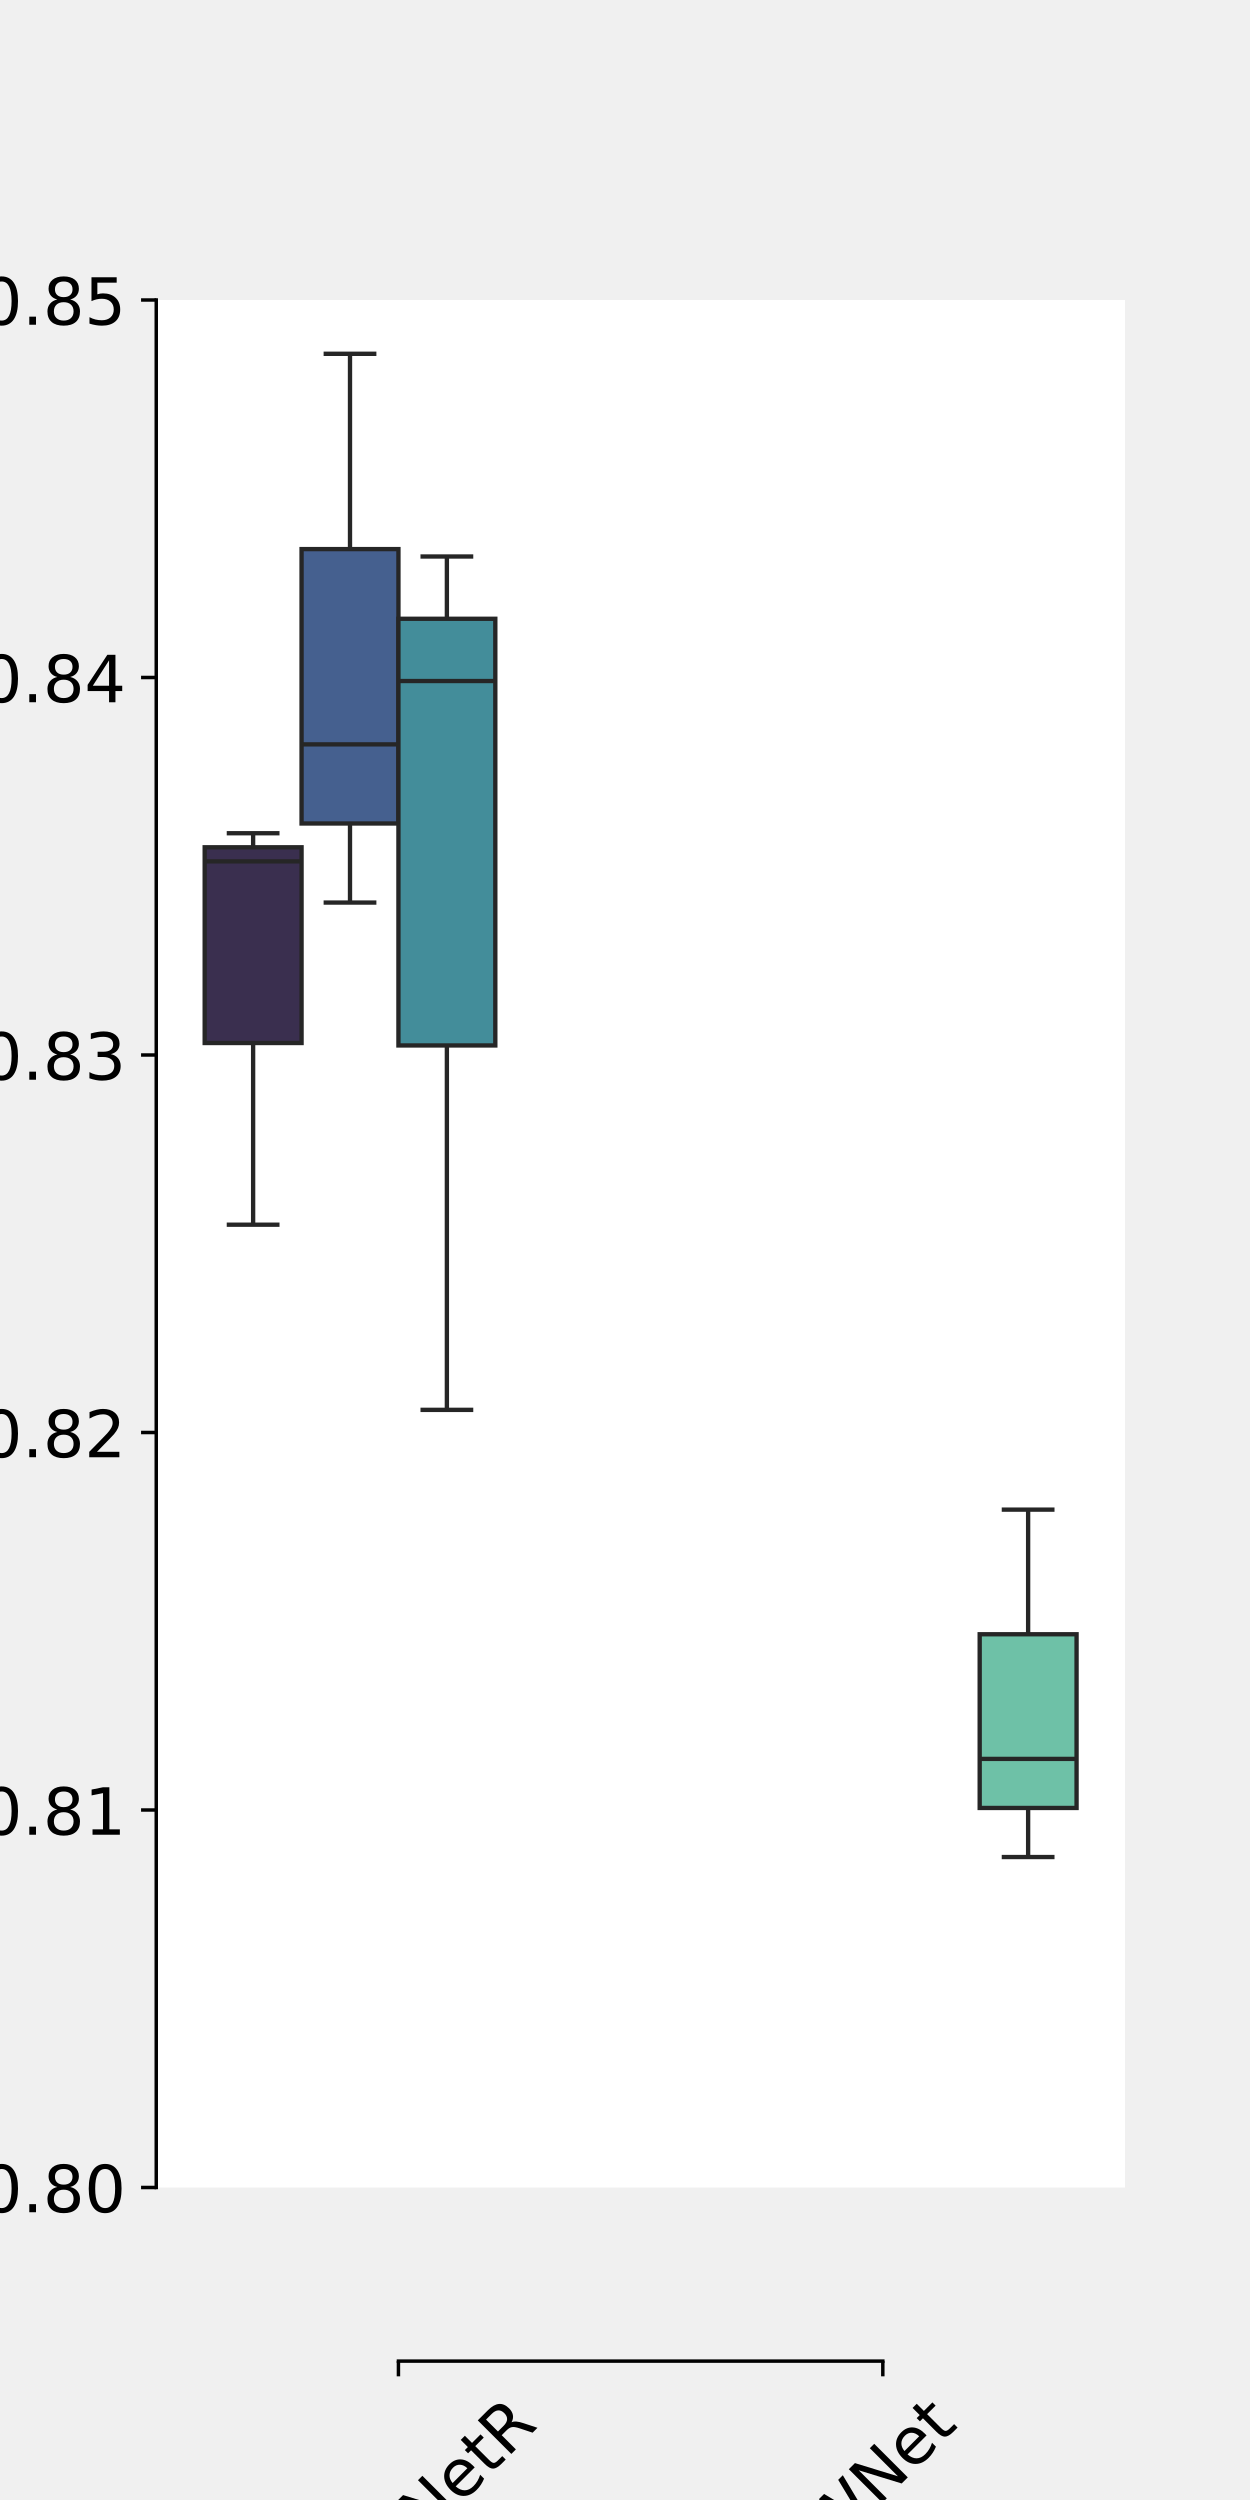
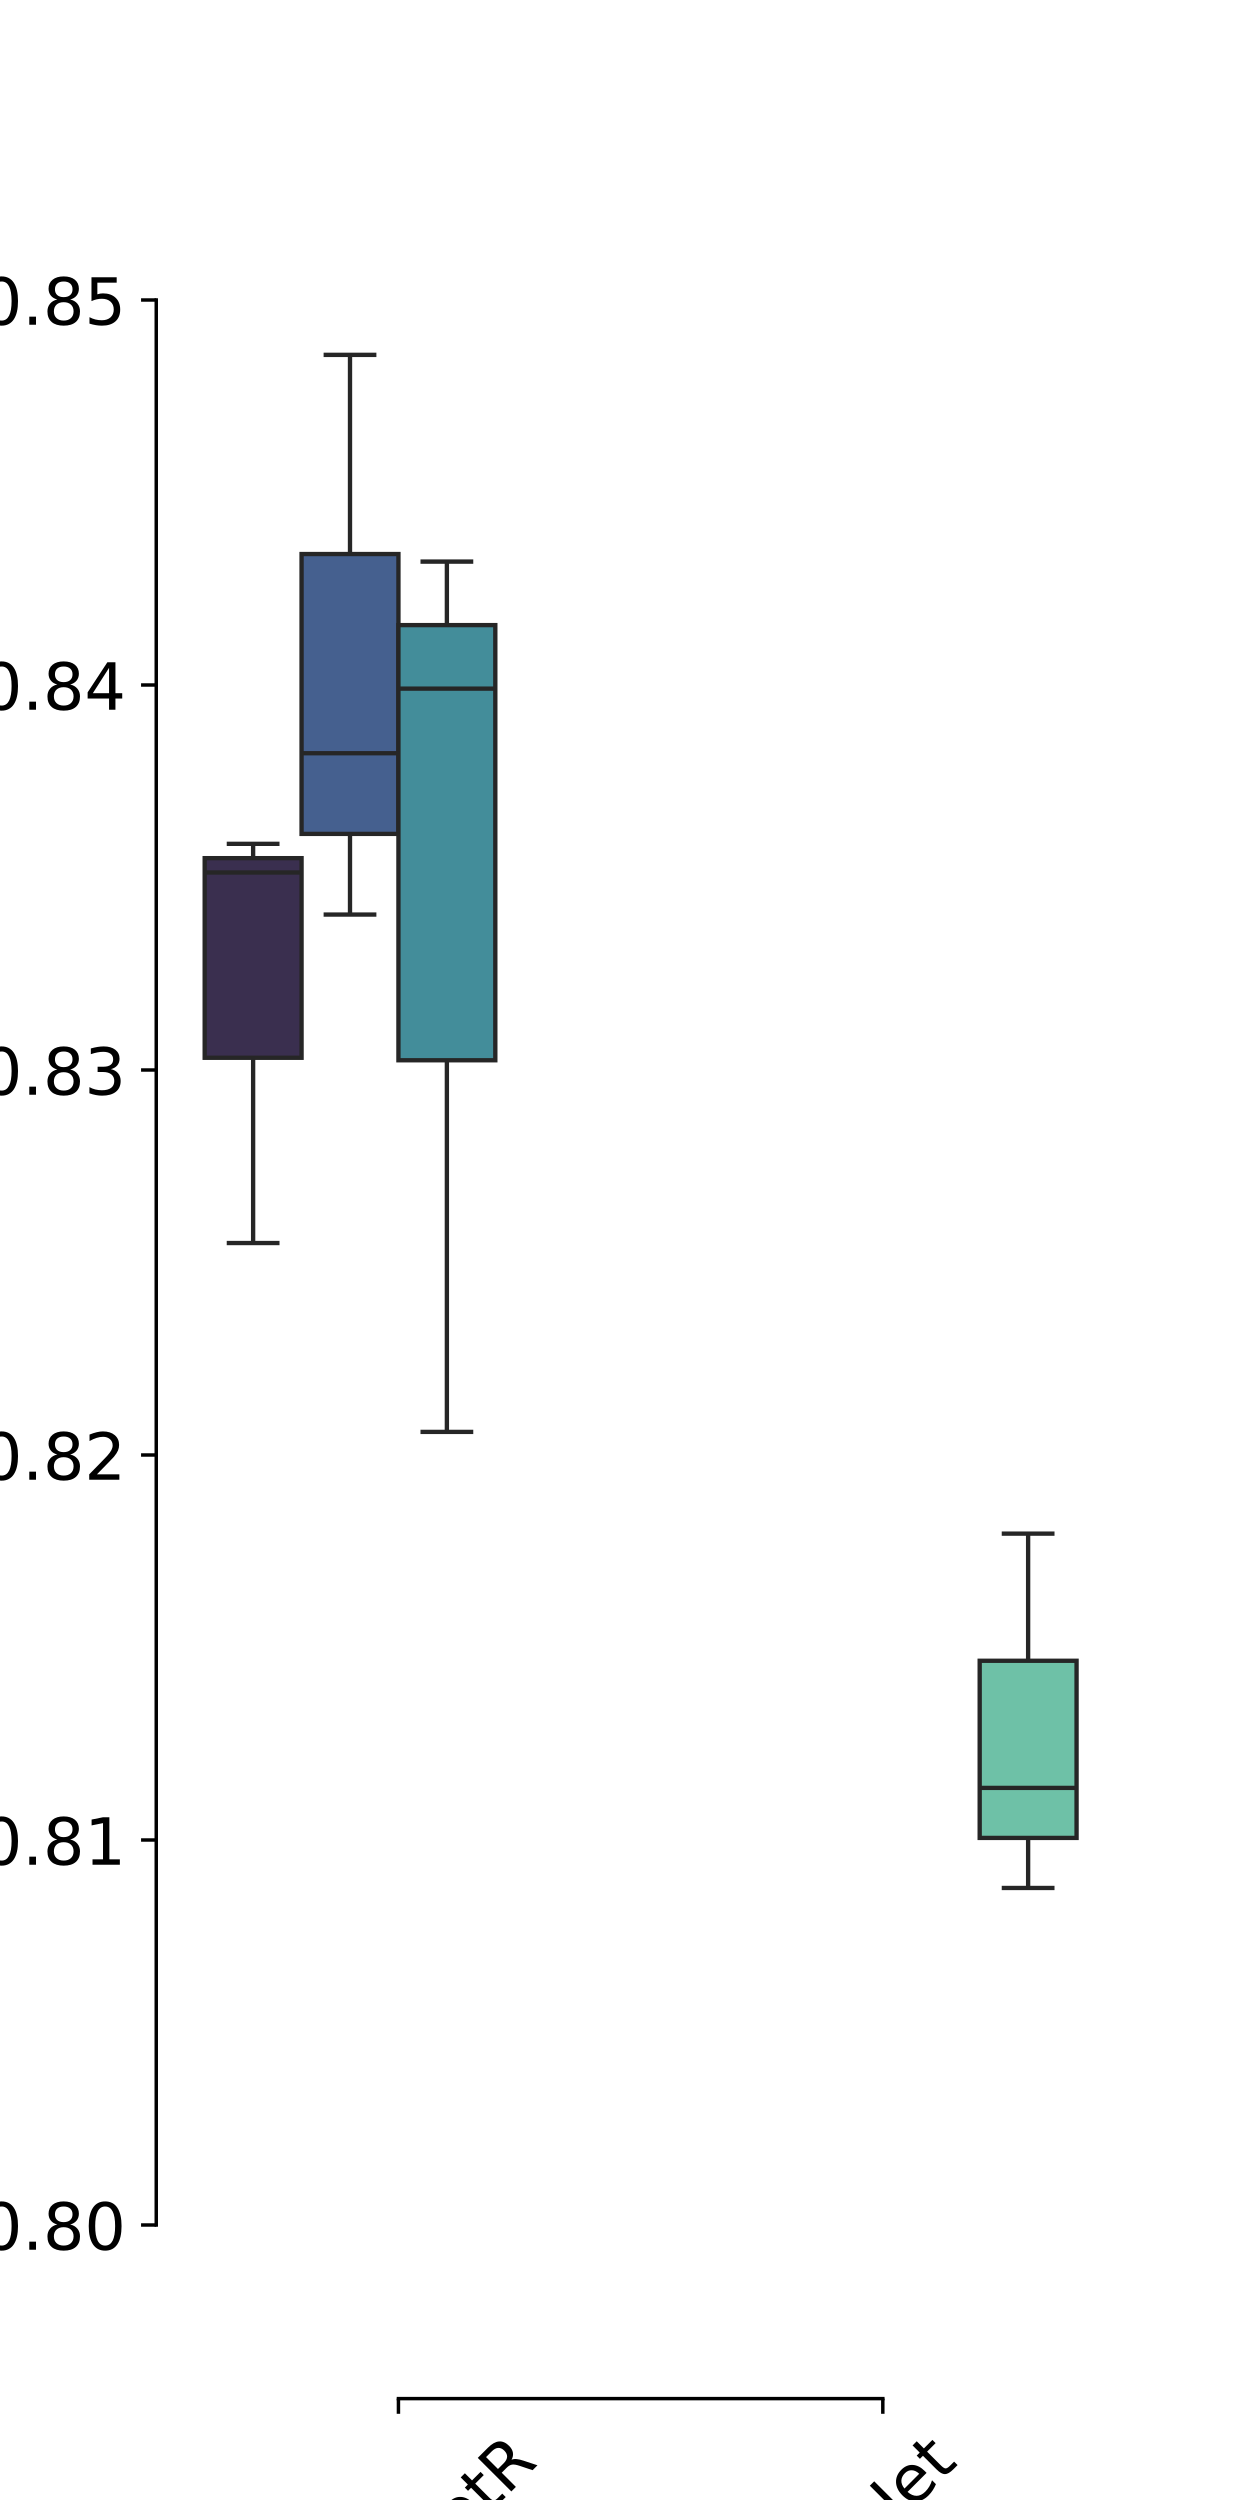
<svg xmlns="http://www.w3.org/2000/svg" xmlns:xlink="http://www.w3.org/1999/xlink" width="288pt" height="576pt" viewBox="0 0 288 576" version="1.1">
  <defs>
    <style type="text/css">*{stroke-linejoin: round; stroke-linecap: butt}</style>
  </defs>
  <g id="figure_1">
    <g id="patch_1">
-       <path d="M 0 576  L 288 576  L 288 0  L 0 0  L 0 576  z " style="fill: none" />
+       <path d="M 0 576 L 288 576 L 288 0 L 0 0 z " style="fill: #ffffff" />
    </g>
    <g id="axes_1">
      <g id="patch_2">
-         <path d="M 36 504  L 259.2 504  L 259.2 69.12  L 36 69.12  z " style="fill: #ffffff" />
+         <path d="M 36 512.64 L 259.2 512.64 L 259.2 69.12 L 36 69.12 z " style="fill: #ffffff" />
      </g>
      <g id="patch_3">
-         <path d="M 91.8 7462.08  L 91.8 7462.08  L 91.8 7462.08  L 91.8 7462.08  z " clip-path="url(#p163bc61976)" style="fill: #3a2f4f; stroke: #262626; stroke-linejoin: miter" />
+         <path d="M 91.8 7608.96 L 91.8 7608.96 L 91.8 7608.96 L 91.8 7608.96 z " clip-path="url(#pb3a7d40aa8)" style="fill: #3a2f4f; stroke: #262626; stroke-linejoin: miter" />
      </g>
      <g id="patch_4">
-         <path d="M 91.8 7462.08  L 91.8 7462.08  L 91.8 7462.08  L 91.8 7462.08  z " clip-path="url(#p163bc61976)" style="fill: #45608f; stroke: #262626; stroke-linejoin: miter" />
+         <path d="M 91.8 7608.96 L 91.8 7608.96 L 91.8 7608.96 L 91.8 7608.96 z " clip-path="url(#pb3a7d40aa8)" style="fill: #45608f; stroke: #262626; stroke-linejoin: miter" />
      </g>
      <g id="patch_5">
-         <path d="M 91.8 7462.08  L 91.8 7462.08  L 91.8 7462.08  L 91.8 7462.08  z " clip-path="url(#p163bc61976)" style="fill: #438d9a; stroke: #262626; stroke-linejoin: miter" />
+         <path d="M 91.8 7608.96 L 91.8 7608.96 L 91.8 7608.96 L 91.8 7608.96 z " clip-path="url(#pb3a7d40aa8)" style="fill: #438d9a; stroke: #262626; stroke-linejoin: miter" />
      </g>
      <g id="patch_6">
-         <path d="M 91.8 7462.08  L 91.8 7462.08  L 91.8 7462.08  L 91.8 7462.08  z " clip-path="url(#p163bc61976)" style="fill: #6ec1a7; stroke: #262626; stroke-linejoin: miter" />
+         <path d="M 91.8 7608.96 L 91.8 7608.96 L 91.8 7608.96 L 91.8 7608.96 z " clip-path="url(#pb3a7d40aa8)" style="fill: #6ec1a7; stroke: #262626; stroke-linejoin: miter" />
      </g>
      <g id="matplotlib.axis_1">
        <g id="xtick_1">
          <g id="line2d_1">
            <defs>
-               <path id="m239b431fe6" d="M 0 0  L 0 3.5  " style="stroke: #000000; stroke-width: 0.8" />
+               <path id="m6ab2f5eaed" d="M 0 0 L 0 3.5 " style="stroke: #000000; stroke-width: 0.8" />
            </defs>
            <g>
-               <use xlink:href="#m239b431fe6" x="91.8" y="544" style="stroke: #000000; stroke-width: 0.8" />
+               <use xlink:href="#m6ab2f5eaed" x="91.8" y="552.64" style="stroke: #000000; stroke-width: 0.8" />
            </g>
          </g>
          <g id="text_1">
-             <g transform="translate(65.3125 617.8879)rotate(-45)scale(0.15 -0.15)">
-               <defs>
-                 <path id="DejaVuSans-53" d="M 3425 4513  L 3425 3897  Q 3066 4069 2747 4153  Q 2428 4238 2131 4238  Q 1616 4238 1336 4038  Q 1056 3838 1056 3469  Q 1056 3159 1242 3001  Q 1428 2844 1947 2747  L 2328 2669  Q 3034 2534 3370 2195  Q 3706 1856 3706 1288  Q 3706 609 3251 259  Q 2797 -91 1919 -91  Q 1588 -91 1214 -16  Q 841 59 441 206  L 441 856  Q 825 641 1194 531  Q 1563 422 1919 422  Q 2459 422 2753 634  Q 3047 847 3047 1241  Q 3047 1584 2836 1778  Q 2625 1972 2144 2069  L 1759 2144  Q 1053 2284 737 2584  Q 422 2884 422 3419  Q 422 4038 858 4394  Q 1294 4750 2059 4750  Q 2388 4750 2728 4690  Q 3069 4631 3425 4513  z " transform="scale(0.015625)" />
-                 <path id="DejaVuSans-77" d="M 269 3500  L 844 3500  L 1563 769  L 2278 3500  L 2956 3500  L 3675 769  L 4391 3500  L 4966 3500  L 4050 0  L 3372 0  L 2619 2869  L 1863 0  L 1184 0  L 269 3500  z " transform="scale(0.015625)" />
-                 <path id="DejaVuSans-69" d="M 603 3500  L 1178 3500  L 1178 0  L 603 0  L 603 3500  z M 603 4863  L 1178 4863  L 1178 4134  L 603 4134  L 603 4863  z " transform="scale(0.015625)" />
-                 <path id="DejaVuSans-6e" d="M 3513 2113  L 3513 0  L 2938 0  L 2938 2094  Q 2938 2591 2744 2837  Q 2550 3084 2163 3084  Q 1697 3084 1428 2787  Q 1159 2491 1159 1978  L 1159 0  L 581 0  L 581 3500  L 1159 3500  L 1159 2956  Q 1366 3272 1645 3428  Q 1925 3584 2291 3584  Q 2894 3584 3203 3211  Q 3513 2838 3513 2113  z " transform="scale(0.015625)" />
-                 <path id="DejaVuSans-55" d="M 556 4666  L 1191 4666  L 1191 1831  Q 1191 1081 1462 751  Q 1734 422 2344 422  Q 2950 422 3222 751  Q 3494 1081 3494 1831  L 3494 4666  L 4128 4666  L 4128 1753  Q 4128 841 3676 375  Q 3225 -91 2344 -91  Q 1459 -91 1007 375  Q 556 841 556 1753  L 556 4666  z " transform="scale(0.015625)" />
-                 <path id="DejaVuSans-4e" d="M 628 4666  L 1478 4666  L 3547 763  L 3547 4666  L 4159 4666  L 4159 0  L 3309 0  L 1241 3903  L 1241 0  L 628 0  L 628 4666  z " transform="scale(0.015625)" />
-                 <path id="DejaVuSans-65" d="M 3597 1894  L 3597 1613  L 953 1613  Q 991 1019 1311 708  Q 1631 397 2203 397  Q 2534 397 2845 478  Q 3156 559 3463 722  L 3463 178  Q 3153 47 2828 -22  Q 2503 -91 2169 -91  Q 1331 -91 842 396  Q 353 884 353 1716  Q 353 2575 817 3079  Q 1281 3584 2069 3584  Q 2775 3584 3186 3129  Q 3597 2675 3597 1894  z M 3022 2063  Q 3016 2534 2758 2815  Q 2500 3097 2075 3097  Q 1594 3097 1305 2825  Q 1016 2553 972 2059  L 3022 2063  z " transform="scale(0.015625)" />
-                 <path id="DejaVuSans-74" d="M 1172 4494  L 1172 3500  L 2356 3500  L 2356 3053  L 1172 3053  L 1172 1153  Q 1172 725 1289 603  Q 1406 481 1766 481  L 2356 481  L 2356 0  L 1766 0  Q 1100 0 847 248  Q 594 497 594 1153  L 594 3053  L 172 3053  L 172 3500  L 594 3500  L 594 4494  L 1172 4494  z " transform="scale(0.015625)" />
-                 <path id="DejaVuSans-52" d="M 2841 2188  Q 3044 2119 3236 1894  Q 3428 1669 3622 1275  L 4263 0  L 3584 0  L 2988 1197  Q 2756 1666 2539 1819  Q 2322 1972 1947 1972  L 1259 1972  L 1259 0  L 628 0  L 628 4666  L 2053 4666  Q 2853 4666 3247 4331  Q 3641 3997 3641 3322  Q 3641 2881 3436 2590  Q 3231 2300 2841 2188  z M 1259 4147  L 1259 2491  L 2053 2491  Q 2509 2491 2742 2702  Q 2975 2913 2975 3322  Q 2975 3731 2742 3939  Q 2509 4147 2053 4147  L 1259 4147  z " transform="scale(0.015625)" />
+             <g transform="translate(65.3125 626.5279) rotate(-45) scale(0.15 -0.15)">
+               <defs>
+                 <path id="DejaVuSans-53" d="M 3425 4513 L 3425 3897 Q 3066 4069 2747 4153 Q 2428 4238 2131 4238 Q 1616 4238 1336 4038 Q 1056 3838 1056 3469 Q 1056 3159 1242 3001 Q 1428 2844 1947 2747 L 2328 2669 Q 3034 2534 3370 2195 Q 3706 1856 3706 1288 Q 3706 609 3251 259 Q 2797 -91 1919 -91 Q 1588 -91 1214 -16 Q 841 59 441 206 L 441 856 Q 825 641 1194 531 Q 1563 422 1919 422 Q 2459 422 2753 634 Q 3047 847 3047 1241 Q 3047 1584 2836 1778 Q 2625 1972 2144 2069 L 1759 2144 Q 1053 2284 737 2584 Q 422 2884 422 3419 Q 422 4038 858 4394 Q 1294 4750 2059 4750 Q 2388 4750 2728 4690 Q 3069 4631 3425 4513 z " transform="scale(0.015625)" />
+                 <path id="DejaVuSans-77" d="M 269 3500 L 844 3500 L 1563 769 L 2278 3500 L 2956 3500 L 3675 769 L 4391 3500 L 4966 3500 L 4050 0 L 3372 0 L 2619 2869 L 1863 0 L 1184 0 L 269 3500 z " transform="scale(0.015625)" />
+                 <path id="DejaVuSans-69" d="M 603 3500 L 1178 3500 L 1178 0 L 603 0 L 603 3500 z M 603 4863 L 1178 4863 L 1178 4134 L 603 4134 L 603 4863 z " transform="scale(0.015625)" />
+                 <path id="DejaVuSans-6e" d="M 3513 2113 L 3513 0 L 2938 0 L 2938 2094 Q 2938 2591 2744 2837 Q 2550 3084 2163 3084 Q 1697 3084 1428 2787 Q 1159 2491 1159 1978 L 1159 0 L 581 0 L 581 3500 L 1159 3500 L 1159 2956 Q 1366 3272 1645 3428 Q 1925 3584 2291 3584 Q 2894 3584 3203 3211 Q 3513 2838 3513 2113 z " transform="scale(0.015625)" />
+                 <path id="DejaVuSans-55" d="M 556 4666 L 1191 4666 L 1191 1831 Q 1191 1081 1462 751 Q 1734 422 2344 422 Q 2950 422 3222 751 Q 3494 1081 3494 1831 L 3494 4666 L 4128 4666 L 4128 1753 Q 4128 841 3676 375 Q 3225 -91 2344 -91 Q 1459 -91 1007 375 Q 556 841 556 1753 L 556 4666 z " transform="scale(0.015625)" />
+                 <path id="DejaVuSans-4e" d="M 628 4666 L 1478 4666 L 3547 763 L 3547 4666 L 4159 4666 L 4159 0 L 3309 0 L 1241 3903 L 1241 0 L 628 0 L 628 4666 z " transform="scale(0.015625)" />
+                 <path id="DejaVuSans-65" d="M 3597 1894 L 3597 1613 L 953 1613 Q 991 1019 1311 708 Q 1631 397 2203 397 Q 2534 397 2845 478 Q 3156 559 3463 722 L 3463 178 Q 3153 47 2828 -22 Q 2503 -91 2169 -91 Q 1331 -91 842 396 Q 353 884 353 1716 Q 353 2575 817 3079 Q 1281 3584 2069 3584 Q 2775 3584 3186 3129 Q 3597 2675 3597 1894 z M 3022 2063 Q 3016 2534 2758 2815 Q 2500 3097 2075 3097 Q 1594 3097 1305 2825 Q 1016 2553 972 2059 L 3022 2063 z " transform="scale(0.015625)" />
+                 <path id="DejaVuSans-74" d="M 1172 4494 L 1172 3500 L 2356 3500 L 2356 3053 L 1172 3053 L 1172 1153 Q 1172 725 1289 603 Q 1406 481 1766 481 L 2356 481 L 2356 0 L 1766 0 Q 1100 0 847 248 Q 594 497 594 1153 L 594 3053 L 172 3053 L 172 3500 L 594 3500 L 594 4494 L 1172 4494 z " transform="scale(0.015625)" />
+                 <path id="DejaVuSans-52" d="M 2841 2188 Q 3044 2119 3236 1894 Q 3428 1669 3622 1275 L 4263 0 L 3584 0 L 2988 1197 Q 2756 1666 2539 1819 Q 2322 1972 1947 1972 L 1259 1972 L 1259 0 L 628 0 L 628 4666 L 2053 4666 Q 2853 4666 3247 4331 Q 3641 3997 3641 3322 Q 3641 2881 3436 2590 Q 3231 2300 2841 2188 z M 1259 4147 L 1259 2491 L 2053 2491 Q 2509 2491 2742 2702 Q 2975 2913 2975 3322 Q 2975 3731 2742 3939 Q 2509 4147 2053 4147 L 1259 4147 z " transform="scale(0.015625)" />
              </defs>
              <use xlink:href="#DejaVuSans-53" />
              <use xlink:href="#DejaVuSans-77" x="63.477" />
              <use xlink:href="#DejaVuSans-69" x="145.264" />
              <use xlink:href="#DejaVuSans-6e" x="173.047" />
              <use xlink:href="#DejaVuSans-55" x="236.426" />
              <use xlink:href="#DejaVuSans-4e" x="309.619" />
              <use xlink:href="#DejaVuSans-65" x="384.424" />
              <use xlink:href="#DejaVuSans-74" x="445.947" />
              <use xlink:href="#DejaVuSans-52" x="485.156" />
            </g>
          </g>
        </g>
        <g id="xtick_2">
          <g id="line2d_2">
            <g>
-               <use xlink:href="#m239b431fe6" x="203.4" y="544" style="stroke: #000000; stroke-width: 0.8" />
+               <use xlink:href="#m6ab2f5eaed" x="203.4" y="552.64" style="stroke: #000000; stroke-width: 0.8" />
            </g>
          </g>
          <g id="text_2">
-             <g transform="translate(191.7733 588.1662)rotate(-45)scale(0.15 -0.15)">
-               <defs>
-                 <path id="DejaVuSans-57" d="M 213 4666  L 850 4666  L 1831 722  L 2809 4666  L 3519 4666  L 4500 722  L 5478 4666  L 6119 4666  L 4947 0  L 4153 0  L 3169 4050  L 2175 0  L 1381 0  L 213 4666  z " transform="scale(0.015625)" />
+             <g transform="translate(191.7733 596.8062) rotate(-45) scale(0.15 -0.15)">
+               <defs>
+                 <path id="DejaVuSans-57" d="M 213 4666 L 850 4666 L 1831 722 L 2809 4666 L 3519 4666 L 4500 722 L 5478 4666 L 6119 4666 L 4947 0 L 4153 0 L 3169 4050 L 2175 0 L 1381 0 L 213 4666 z " transform="scale(0.015625)" />
              </defs>
              <use xlink:href="#DejaVuSans-57" />
              <use xlink:href="#DejaVuSans-4e" x="98.877" />
              <use xlink:href="#DejaVuSans-65" x="173.682" />
              <use xlink:href="#DejaVuSans-74" x="235.205" />
            </g>
          </g>
        </g>
      </g>
      <g id="matplotlib.axis_2">
        <g id="ytick_1">
          <g id="line2d_3">
            <defs>
-               <path id="m81ab8d0bb6" d="M 0 0  L -3.5 0  " style="stroke: #000000; stroke-width: 0.8" />
+               <path id="me17469573f" d="M 0 0 L -3.5 0 " style="stroke: #000000; stroke-width: 0.8" />
            </defs>
            <g>
-               <use xlink:href="#m81ab8d0bb6" x="36" y="504" style="stroke: #000000; stroke-width: 0.8" />
+               <use xlink:href="#me17469573f" x="36" y="512.64" style="stroke: #000000; stroke-width: 0.8" />
            </g>
          </g>
          <g id="text_3">
-             <g transform="translate(-4.398438 509.6988)scale(0.15 -0.15)">
-               <defs>
-                 <path id="DejaVuSans-30" d="M 2034 4250  Q 1547 4250 1301 3770  Q 1056 3291 1056 2328  Q 1056 1369 1301 889  Q 1547 409 2034 409  Q 2525 409 2770 889  Q 3016 1369 3016 2328  Q 3016 3291 2770 3770  Q 2525 4250 2034 4250  z M 2034 4750  Q 2819 4750 3233 4129  Q 3647 3509 3647 2328  Q 3647 1150 3233 529  Q 2819 -91 2034 -91  Q 1250 -91 836 529  Q 422 1150 422 2328  Q 422 3509 836 4129  Q 1250 4750 2034 4750  z " transform="scale(0.015625)" />
-                 <path id="DejaVuSans-2e" d="M 684 794  L 1344 794  L 1344 0  L 684 0  L 684 794  z " transform="scale(0.015625)" />
-                 <path id="DejaVuSans-38" d="M 2034 2216  Q 1584 2216 1326 1975  Q 1069 1734 1069 1313  Q 1069 891 1326 650  Q 1584 409 2034 409  Q 2484 409 2743 651  Q 3003 894 3003 1313  Q 3003 1734 2745 1975  Q 2488 2216 2034 2216  z M 1403 2484  Q 997 2584 770 2862  Q 544 3141 544 3541  Q 544 4100 942 4425  Q 1341 4750 2034 4750  Q 2731 4750 3128 4425  Q 3525 4100 3525 3541  Q 3525 3141 3298 2862  Q 3072 2584 2669 2484  Q 3125 2378 3379 2068  Q 3634 1759 3634 1313  Q 3634 634 3220 271  Q 2806 -91 2034 -91  Q 1263 -91 848 271  Q 434 634 434 1313  Q 434 1759 690 2068  Q 947 2378 1403 2484  z M 1172 3481  Q 1172 3119 1398 2916  Q 1625 2713 2034 2713  Q 2441 2713 2670 2916  Q 2900 3119 2900 3481  Q 2900 3844 2670 4047  Q 2441 4250 2034 4250  Q 1625 4250 1398 4047  Q 1172 3844 1172 3481  z " transform="scale(0.015625)" />
+             <g transform="translate(-4.398438 518.3388) scale(0.15 -0.15)">
+               <defs>
+                 <path id="DejaVuSans-30" d="M 2034 4250 Q 1547 4250 1301 3770 Q 1056 3291 1056 2328 Q 1056 1369 1301 889 Q 1547 409 2034 409 Q 2525 409 2770 889 Q 3016 1369 3016 2328 Q 3016 3291 2770 3770 Q 2525 4250 2034 4250 z M 2034 4750 Q 2819 4750 3233 4129 Q 3647 3509 3647 2328 Q 3647 1150 3233 529 Q 2819 -91 2034 -91 Q 1250 -91 836 529 Q 422 1150 422 2328 Q 422 3509 836 4129 Q 1250 4750 2034 4750 z " transform="scale(0.015625)" />
+                 <path id="DejaVuSans-2e" d="M 684 794 L 1344 794 L 1344 0 L 684 0 L 684 794 z " transform="scale(0.015625)" />
+                 <path id="DejaVuSans-38" d="M 2034 2216 Q 1584 2216 1326 1975 Q 1069 1734 1069 1313 Q 1069 891 1326 650 Q 1584 409 2034 409 Q 2484 409 2743 651 Q 3003 894 3003 1313 Q 3003 1734 2745 1975 Q 2488 2216 2034 2216 z M 1403 2484 Q 997 2584 770 2862 Q 544 3141 544 3541 Q 544 4100 942 4425 Q 1341 4750 2034 4750 Q 2731 4750 3128 4425 Q 3525 4100 3525 3541 Q 3525 3141 3298 2862 Q 3072 2584 2669 2484 Q 3125 2378 3379 2068 Q 3634 1759 3634 1313 Q 3634 634 3220 271 Q 2806 -91 2034 -91 Q 1263 -91 848 271 Q 434 634 434 1313 Q 434 1759 690 2068 Q 947 2378 1403 2484 z M 1172 3481 Q 1172 3119 1398 2916 Q 1625 2713 2034 2713 Q 2441 2713 2670 2916 Q 2900 3119 2900 3481 Q 2900 3844 2670 4047 Q 2441 4250 2034 4250 Q 1625 4250 1398 4047 Q 1172 3844 1172 3481 z " transform="scale(0.015625)" />
              </defs>
              <use xlink:href="#DejaVuSans-30" />
              <use xlink:href="#DejaVuSans-2e" x="63.623" />
              <use xlink:href="#DejaVuSans-38" x="95.41" />
              <use xlink:href="#DejaVuSans-30" x="159.033" />
            </g>
          </g>
        </g>
        <g id="ytick_2">
          <g id="line2d_4">
            <g>
-               <use xlink:href="#m81ab8d0bb6" x="36" y="417.024" style="stroke: #000000; stroke-width: 0.8" />
+               <use xlink:href="#me17469573f" x="36" y="423.936" style="stroke: #000000; stroke-width: 0.8" />
            </g>
          </g>
          <g id="text_4">
-             <g transform="translate(-4.398438 422.7228)scale(0.15 -0.15)">
-               <defs>
-                 <path id="DejaVuSans-31" d="M 794 531  L 1825 531  L 1825 4091  L 703 3866  L 703 4441  L 1819 4666  L 2450 4666  L 2450 531  L 3481 531  L 3481 0  L 794 0  L 794 531  z " transform="scale(0.015625)" />
+             <g transform="translate(-4.398438 429.6348) scale(0.15 -0.15)">
+               <defs>
+                 <path id="DejaVuSans-31" d="M 794 531 L 1825 531 L 1825 4091 L 703 3866 L 703 4441 L 1819 4666 L 2450 4666 L 2450 531 L 3481 531 L 3481 0 L 794 0 L 794 531 z " transform="scale(0.015625)" />
              </defs>
              <use xlink:href="#DejaVuSans-30" />
              <use xlink:href="#DejaVuSans-2e" x="63.623" />
              <use xlink:href="#DejaVuSans-38" x="95.41" />
              <use xlink:href="#DejaVuSans-31" x="159.033" />
            </g>
          </g>
        </g>
        <g id="ytick_3">
          <g id="line2d_5">
            <g>
-               <use xlink:href="#m81ab8d0bb6" x="36" y="330.048" style="stroke: #000000; stroke-width: 0.8" />
+               <use xlink:href="#me17469573f" x="36" y="335.232" style="stroke: #000000; stroke-width: 0.8" />
            </g>
          </g>
          <g id="text_5">
-             <g transform="translate(-4.398438 335.7468)scale(0.15 -0.15)">
-               <defs>
-                 <path id="DejaVuSans-32" d="M 1228 531  L 3431 531  L 3431 0  L 469 0  L 469 531  Q 828 903 1448 1529  Q 2069 2156 2228 2338  Q 2531 2678 2651 2914  Q 2772 3150 2772 3378  Q 2772 3750 2511 3984  Q 2250 4219 1831 4219  Q 1534 4219 1204 4116  Q 875 4013 500 3803  L 500 4441  Q 881 4594 1212 4672  Q 1544 4750 1819 4750  Q 2544 4750 2975 4387  Q 3406 4025 3406 3419  Q 3406 3131 3298 2873  Q 3191 2616 2906 2266  Q 2828 2175 2409 1742  Q 1991 1309 1228 531  z " transform="scale(0.015625)" />
+             <g transform="translate(-4.398438 340.9308) scale(0.15 -0.15)">
+               <defs>
+                 <path id="DejaVuSans-32" d="M 1228 531 L 3431 531 L 3431 0 L 469 0 L 469 531 Q 828 903 1448 1529 Q 2069 2156 2228 2338 Q 2531 2678 2651 2914 Q 2772 3150 2772 3378 Q 2772 3750 2511 3984 Q 2250 4219 1831 4219 Q 1534 4219 1204 4116 Q 875 4013 500 3803 L 500 4441 Q 881 4594 1212 4672 Q 1544 4750 1819 4750 Q 2544 4750 2975 4387 Q 3406 4025 3406 3419 Q 3406 3131 3298 2873 Q 3191 2616 2906 2266 Q 2828 2175 2409 1742 Q 1991 1309 1228 531 z " transform="scale(0.015625)" />
              </defs>
              <use xlink:href="#DejaVuSans-30" />
              <use xlink:href="#DejaVuSans-2e" x="63.623" />
              <use xlink:href="#DejaVuSans-38" x="95.41" />
              <use xlink:href="#DejaVuSans-32" x="159.033" />
            </g>
          </g>
        </g>
        <g id="ytick_4">
          <g id="line2d_6">
            <g>
-               <use xlink:href="#m81ab8d0bb6" x="36" y="243.072" style="stroke: #000000; stroke-width: 0.8" />
+               <use xlink:href="#me17469573f" x="36" y="246.528" style="stroke: #000000; stroke-width: 0.8" />
            </g>
          </g>
          <g id="text_6">
-             <g transform="translate(-4.398438 248.7708)scale(0.15 -0.15)">
-               <defs>
-                 <path id="DejaVuSans-33" d="M 2597 2516  Q 3050 2419 3304 2112  Q 3559 1806 3559 1356  Q 3559 666 3084 287  Q 2609 -91 1734 -91  Q 1441 -91 1130 -33  Q 819 25 488 141  L 488 750  Q 750 597 1062 519  Q 1375 441 1716 441  Q 2309 441 2620 675  Q 2931 909 2931 1356  Q 2931 1769 2642 2001  Q 2353 2234 1838 2234  L 1294 2234  L 1294 2753  L 1863 2753  Q 2328 2753 2575 2939  Q 2822 3125 2822 3475  Q 2822 3834 2567 4026  Q 2313 4219 1838 4219  Q 1578 4219 1281 4162  Q 984 4106 628 3988  L 628 4550  Q 988 4650 1302 4700  Q 1616 4750 1894 4750  Q 2613 4750 3031 4423  Q 3450 4097 3450 3541  Q 3450 3153 3228 2886  Q 3006 2619 2597 2516  z " transform="scale(0.015625)" />
+             <g transform="translate(-4.398438 252.2268) scale(0.15 -0.15)">
+               <defs>
+                 <path id="DejaVuSans-33" d="M 2597 2516 Q 3050 2419 3304 2112 Q 3559 1806 3559 1356 Q 3559 666 3084 287 Q 2609 -91 1734 -91 Q 1441 -91 1130 -33 Q 819 25 488 141 L 488 750 Q 750 597 1062 519 Q 1375 441 1716 441 Q 2309 441 2620 675 Q 2931 909 2931 1356 Q 2931 1769 2642 2001 Q 2353 2234 1838 2234 L 1294 2234 L 1294 2753 L 1863 2753 Q 2328 2753 2575 2939 Q 2822 3125 2822 3475 Q 2822 3834 2567 4026 Q 2313 4219 1838 4219 Q 1578 4219 1281 4162 Q 984 4106 628 3988 L 628 4550 Q 988 4650 1302 4700 Q 1616 4750 1894 4750 Q 2613 4750 3031 4423 Q 3450 4097 3450 3541 Q 3450 3153 3228 2886 Q 3006 2619 2597 2516 z " transform="scale(0.015625)" />
              </defs>
              <use xlink:href="#DejaVuSans-30" />
              <use xlink:href="#DejaVuSans-2e" x="63.623" />
              <use xlink:href="#DejaVuSans-38" x="95.41" />
              <use xlink:href="#DejaVuSans-33" x="159.033" />
            </g>
          </g>
        </g>
        <g id="ytick_5">
          <g id="line2d_7">
            <g>
-               <use xlink:href="#m81ab8d0bb6" x="36" y="156.096" style="stroke: #000000; stroke-width: 0.8" />
+               <use xlink:href="#me17469573f" x="36" y="157.824" style="stroke: #000000; stroke-width: 0.8" />
            </g>
          </g>
          <g id="text_7">
-             <g transform="translate(-4.398438 161.7948)scale(0.15 -0.15)">
-               <defs>
-                 <path id="DejaVuSans-34" d="M 2419 4116  L 825 1625  L 2419 1625  L 2419 4116  z M 2253 4666  L 3047 4666  L 3047 1625  L 3713 1625  L 3713 1100  L 3047 1100  L 3047 0  L 2419 0  L 2419 1100  L 313 1100  L 313 1709  L 2253 4666  z " transform="scale(0.015625)" />
+             <g transform="translate(-4.398438 163.5228) scale(0.15 -0.15)">
+               <defs>
+                 <path id="DejaVuSans-34" d="M 2419 4116 L 825 1625 L 2419 1625 L 2419 4116 z M 2253 4666 L 3047 4666 L 3047 1625 L 3713 1625 L 3713 1100 L 3047 1100 L 3047 0 L 2419 0 L 2419 1100 L 313 1100 L 313 1709 L 2253 4666 z " transform="scale(0.015625)" />
              </defs>
              <use xlink:href="#DejaVuSans-30" />
              <use xlink:href="#DejaVuSans-2e" x="63.623" />
              <use xlink:href="#DejaVuSans-38" x="95.41" />
              <use xlink:href="#DejaVuSans-34" x="159.033" />
            </g>
          </g>
        </g>
        <g id="ytick_6">
          <g id="line2d_8">
            <g>
-               <use xlink:href="#m81ab8d0bb6" x="36" y="69.12" style="stroke: #000000; stroke-width: 0.8" />
+               <use xlink:href="#me17469573f" x="36" y="69.12" style="stroke: #000000; stroke-width: 0.8" />
            </g>
          </g>
          <g id="text_8">
-             <g transform="translate(-4.398438 74.81883)scale(0.15 -0.15)">
-               <defs>
-                 <path id="DejaVuSans-35" d="M 691 4666  L 3169 4666  L 3169 4134  L 1269 4134  L 1269 2991  Q 1406 3038 1543 3061  Q 1681 3084 1819 3084  Q 2600 3084 3056 2656  Q 3513 2228 3513 1497  Q 3513 744 3044 326  Q 2575 -91 1722 -91  Q 1428 -91 1123 -41  Q 819 9 494 109  L 494 744  Q 775 591 1075 516  Q 1375 441 1709 441  Q 2250 441 2565 725  Q 2881 1009 2881 1497  Q 2881 1984 2565 2268  Q 2250 2553 1709 2553  Q 1456 2553 1204 2497  Q 953 2441 691 2322  L 691 4666  z " transform="scale(0.015625)" />
+             <g transform="translate(-4.398438 74.81883) scale(0.15 -0.15)">
+               <defs>
+                 <path id="DejaVuSans-35" d="M 691 4666 L 3169 4666 L 3169 4134 L 1269 4134 L 1269 2991 Q 1406 3038 1543 3061 Q 1681 3084 1819 3084 Q 2600 3084 3056 2656 Q 3513 2228 3513 1497 Q 3513 744 3044 326 Q 2575 -91 1722 -91 Q 1428 -91 1123 -41 Q 819 9 494 109 L 494 744 Q 775 591 1075 516 Q 1375 441 1709 441 Q 2250 441 2565 725 Q 2881 1009 2881 1497 Q 2881 1984 2565 2268 Q 2250 2553 1709 2553 Q 1456 2553 1204 2497 Q 953 2441 691 2322 L 691 4666 z " transform="scale(0.015625)" />
              </defs>
              <use xlink:href="#DejaVuSans-30" />
              <use xlink:href="#DejaVuSans-2e" x="63.623" />
              <use xlink:href="#DejaVuSans-38" x="95.41" />
              <use xlink:href="#DejaVuSans-35" x="159.033" />
            </g>
          </g>
        </g>
        <g id="text_9">
-           <g transform="translate(-11.51797 344.7483)rotate(-90)scale(0.15 -0.15)">
+           <g transform="translate(-11.51797 349.0683) rotate(-90) scale(0.15 -0.15)">
            <defs>
-               <path id="DejaVuSans-44" d="M 1259 4147  L 1259 519  L 2022 519  Q 2988 519 3436 956  Q 3884 1394 3884 2338  Q 3884 3275 3436 3711  Q 2988 4147 2022 4147  L 1259 4147  z M 628 4666  L 1925 4666  Q 3281 4666 3915 4102  Q 4550 3538 4550 2338  Q 4550 1131 3912 565  Q 3275 0 1925 0  L 628 0  L 628 4666  z " transform="scale(0.015625)" />
-               <path id="DejaVuSans-63" d="M 3122 3366  L 3122 2828  Q 2878 2963 2633 3030  Q 2388 3097 2138 3097  Q 1578 3097 1268 2742  Q 959 2388 959 1747  Q 959 1106 1268 751  Q 1578 397 2138 397  Q 2388 397 2633 464  Q 2878 531 3122 666  L 3122 134  Q 2881 22 2623 -34  Q 2366 -91 2075 -91  Q 1284 -91 818 406  Q 353 903 353 1747  Q 353 2603 823 3093  Q 1294 3584 2113 3584  Q 2378 3584 2631 3529  Q 2884 3475 3122 3366  z " transform="scale(0.015625)" />
+               <path id="DejaVuSans-44" d="M 1259 4147 L 1259 519 L 2022 519 Q 2988 519 3436 956 Q 3884 1394 3884 2338 Q 3884 3275 3436 3711 Q 2988 4147 2022 4147 L 1259 4147 z M 628 4666 L 1925 4666 Q 3281 4666 3915 4102 Q 4550 3538 4550 2338 Q 4550 1131 3912 565 Q 3275 0 1925 0 L 628 0 L 628 4666 z " transform="scale(0.015625)" />
+               <path id="DejaVuSans-63" d="M 3122 3366 L 3122 2828 Q 2878 2963 2633 3030 Q 2388 3097 2138 3097 Q 1578 3097 1268 2742 Q 959 2388 959 1747 Q 959 1106 1268 751 Q 1578 397 2138 397 Q 2388 397 2633 464 Q 2878 531 3122 666 L 3122 134 Q 2881 22 2623 -34 Q 2366 -91 2075 -91 Q 1284 -91 818 406 Q 353 903 353 1747 Q 353 2603 823 3093 Q 1294 3584 2113 3584 Q 2378 3584 2631 3529 Q 2884 3475 3122 3366 z " transform="scale(0.015625)" />
              <path id="DejaVuSans-20" transform="scale(0.015625)" />
-               <path id="DejaVuSans-6f" d="M 1959 3097  Q 1497 3097 1228 2736  Q 959 2375 959 1747  Q 959 1119 1226 758  Q 1494 397 1959 397  Q 2419 397 2687 759  Q 2956 1122 2956 1747  Q 2956 2369 2687 2733  Q 2419 3097 1959 3097  z M 1959 3584  Q 2709 3584 3137 3096  Q 3566 2609 3566 1747  Q 3566 888 3137 398  Q 2709 -91 1959 -91  Q 1206 -91 779 398  Q 353 888 353 1747  Q 353 2609 779 3096  Q 1206 3584 1959 3584  z " transform="scale(0.015625)" />
-               <path id="DejaVuSans-66" d="M 2375 4863  L 2375 4384  L 1825 4384  Q 1516 4384 1395 4259  Q 1275 4134 1275 3809  L 1275 3500  L 2222 3500  L 2222 3053  L 1275 3053  L 1275 0  L 697 0  L 697 3053  L 147 3053  L 147 3500  L 697 3500  L 697 3744  Q 697 4328 969 4595  Q 1241 4863 1831 4863  L 2375 4863  z " transform="scale(0.015625)" />
+               <path id="DejaVuSans-6f" d="M 1959 3097 Q 1497 3097 1228 2736 Q 959 2375 959 1747 Q 959 1119 1226 758 Q 1494 397 1959 397 Q 2419 397 2687 759 Q 2956 1122 2956 1747 Q 2956 2369 2687 2733 Q 2419 3097 1959 3097 z M 1959 3584 Q 2709 3584 3137 3096 Q 3566 2609 3566 1747 Q 3566 888 3137 398 Q 2709 -91 1959 -91 Q 1206 -91 779 398 Q 353 888 353 1747 Q 353 2609 779 3096 Q 1206 3584 1959 3584 z " transform="scale(0.015625)" />
+               <path id="DejaVuSans-66" d="M 2375 4863 L 2375 4384 L 1825 4384 Q 1516 4384 1395 4259 Q 1275 4134 1275 3809 L 1275 3500 L 2222 3500 L 2222 3053 L 1275 3053 L 1275 0 L 697 0 L 697 3053 L 147 3053 L 147 3500 L 697 3500 L 697 3744 Q 697 4328 969 4595 Q 1241 4863 1831 4863 L 2375 4863 z " transform="scale(0.015625)" />
            </defs>
            <use xlink:href="#DejaVuSans-44" />
            <use xlink:href="#DejaVuSans-69" x="77.002" />
            <use xlink:href="#DejaVuSans-63" x="104.785" />
            <use xlink:href="#DejaVuSans-65" x="159.766" />
            <use xlink:href="#DejaVuSans-20" x="221.289" />
            <use xlink:href="#DejaVuSans-63" x="253.076" />
            <use xlink:href="#DejaVuSans-6f" x="308.057" />
            <use xlink:href="#DejaVuSans-65" x="369.238" />
            <use xlink:href="#DejaVuSans-66" x="430.762" />
            <use xlink:href="#DejaVuSans-66" x="465.967" />
            <use xlink:href="#DejaVuSans-69" x="501.172" />
            <use xlink:href="#DejaVuSans-63" x="528.955" />
            <use xlink:href="#DejaVuSans-69" x="583.936" />
            <use xlink:href="#DejaVuSans-65" x="611.719" />
            <use xlink:href="#DejaVuSans-6e" x="673.242" />
            <use xlink:href="#DejaVuSans-74" x="736.621" />
          </g>
        </g>
      </g>
      <g id="patch_7">
-         <path d="M 47.16 240.31  L 69.48 240.31  L 69.48 195.214  L 47.16 195.214  L 47.16 240.31  z " clip-path="url(#p163bc61976)" style="fill: #3a2f4f; stroke: #262626; stroke-linejoin: miter" />
+         <path d="M 47.16 243.711 L 69.48 243.711 L 69.48 197.72 L 47.16 197.72 L 47.16 243.711 z " clip-path="url(#pb3a7d40aa8)" style="fill: #3a2f4f; stroke: #262626; stroke-linejoin: miter" />
      </g>
      <g id="line2d_9">
-         <path d="M 58.32 240.31  L 58.32 282.167  " clip-path="url(#p163bc61976)" style="fill: none; stroke: #262626" />
+         <path d="M 58.32 243.711 L 58.32 286.4 " clip-path="url(#pb3a7d40aa8)" style="fill: none; stroke: #262626" />
      </g>
      <g id="line2d_10">
-         <path d="M 58.32 195.214  L 58.32 191.975  " clip-path="url(#p163bc61976)" style="fill: none; stroke: #262626" />
+         <path d="M 58.32 197.72 L 58.32 194.416 " clip-path="url(#pb3a7d40aa8)" style="fill: none; stroke: #262626" />
      </g>
      <g id="line2d_11">
-         <path d="M 52.74 282.167  L 63.9 282.167  " clip-path="url(#p163bc61976)" style="fill: none; stroke: #262626; stroke-linecap: square" />
+         <path d="M 52.74 286.4 L 63.9 286.4 " clip-path="url(#pb3a7d40aa8)" style="fill: none; stroke: #262626; stroke-linecap: square" />
      </g>
      <g id="line2d_12">
-         <path d="M 52.74 191.975  L 63.9 191.975  " clip-path="url(#p163bc61976)" style="fill: none; stroke: #262626; stroke-linecap: square" />
+         <path d="M 52.74 194.416 L 63.9 194.416 " clip-path="url(#pb3a7d40aa8)" style="fill: none; stroke: #262626; stroke-linecap: square" />
      </g>
      <g id="line2d_13" />
      <g id="patch_8">
-         <path d="M 69.48 189.732  L 91.8 189.732  L 91.8 126.511  L 69.48 126.511  L 69.48 189.732  z " clip-path="url(#p163bc61976)" style="fill: #45608f; stroke: #262626; stroke-linejoin: miter" />
+         <path d="M 69.48 192.128 L 91.8 192.128 L 91.8 127.651 L 69.48 127.651 L 69.48 192.128 z " clip-path="url(#pb3a7d40aa8)" style="fill: #45608f; stroke: #262626; stroke-linejoin: miter" />
      </g>
      <g id="line2d_14">
-         <path d="M 80.64 189.732  L 80.64 207.957  " clip-path="url(#p163bc61976)" style="fill: none; stroke: #262626" />
+         <path d="M 80.64 192.128 L 80.64 210.716 " clip-path="url(#pb3a7d40aa8)" style="fill: none; stroke: #262626" />
      </g>
      <g id="line2d_15">
-         <path d="M 80.64 126.511  L 80.64 81.516  " clip-path="url(#p163bc61976)" style="fill: none; stroke: #262626" />
+         <path d="M 80.64 127.651 L 80.64 81.762 " clip-path="url(#pb3a7d40aa8)" style="fill: none; stroke: #262626" />
      </g>
      <g id="line2d_16">
-         <path d="M 75.06 207.957  L 86.22 207.957  " clip-path="url(#p163bc61976)" style="fill: none; stroke: #262626; stroke-linecap: square" />
+         <path d="M 75.06 210.716 L 86.22 210.716 " clip-path="url(#pb3a7d40aa8)" style="fill: none; stroke: #262626; stroke-linecap: square" />
      </g>
      <g id="line2d_17">
-         <path d="M 75.06 81.516  L 86.22 81.516  " clip-path="url(#p163bc61976)" style="fill: none; stroke: #262626; stroke-linecap: square" />
+         <path d="M 75.06 81.762 L 86.22 81.762 " clip-path="url(#pb3a7d40aa8)" style="fill: none; stroke: #262626; stroke-linecap: square" />
      </g>
      <g id="line2d_18" />
      <g id="patch_9">
-         <path d="M 91.8 240.873  L 114.12 240.873  L 114.12 142.566  L 91.8 142.566  L 91.8 240.873  z " clip-path="url(#p163bc61976)" style="fill: #438d9a; stroke: #262626; stroke-linejoin: miter" />
+         <path d="M 91.8 244.285 L 114.12 244.285 L 114.12 144.025 L 91.8 144.025 L 91.8 244.285 z " clip-path="url(#pb3a7d40aa8)" style="fill: #438d9a; stroke: #262626; stroke-linejoin: miter" />
      </g>
      <g id="line2d_19">
-         <path d="M 102.96 240.873  L 102.96 324.834  " clip-path="url(#p163bc61976)" style="fill: none; stroke: #262626" />
+         <path d="M 102.96 244.285 L 102.96 329.915 " clip-path="url(#pb3a7d40aa8)" style="fill: none; stroke: #262626" />
      </g>
      <g id="line2d_20">
-         <path d="M 102.96 142.566  L 102.96 128.219  " clip-path="url(#p163bc61976)" style="fill: none; stroke: #262626" />
+         <path d="M 102.96 144.025 L 102.96 129.393 " clip-path="url(#pb3a7d40aa8)" style="fill: none; stroke: #262626" />
      </g>
      <g id="line2d_21">
-         <path d="M 97.38 324.834  L 108.54 324.834  " clip-path="url(#p163bc61976)" style="fill: none; stroke: #262626; stroke-linecap: square" />
+         <path d="M 97.38 329.915 L 108.54 329.915 " clip-path="url(#pb3a7d40aa8)" style="fill: none; stroke: #262626; stroke-linecap: square" />
      </g>
      <g id="line2d_22">
-         <path d="M 97.38 128.219  L 108.54 128.219  " clip-path="url(#p163bc61976)" style="fill: none; stroke: #262626; stroke-linecap: square" />
+         <path d="M 97.38 129.393 L 108.54 129.393 " clip-path="url(#pb3a7d40aa8)" style="fill: none; stroke: #262626; stroke-linecap: square" />
      </g>
      <g id="line2d_23" />
      <g id="patch_10">
-         <path d="M 225.72 416.554  L 248.04 416.554  L 248.04 376.533  L 225.72 376.533  L 225.72 416.554  z " clip-path="url(#p163bc61976)" style="fill: #6ec1a7; stroke: #262626; stroke-linejoin: miter" />
+         <path d="M 225.72 423.456 L 248.04 423.456 L 248.04 382.641 L 225.72 382.641 L 225.72 423.456 z " clip-path="url(#pb3a7d40aa8)" style="fill: #6ec1a7; stroke: #262626; stroke-linejoin: miter" />
      </g>
      <g id="line2d_24">
-         <path d="M 236.88 416.554  L 236.88 427.857  " clip-path="url(#p163bc61976)" style="fill: none; stroke: #262626" />
+         <path d="M 236.88 423.456 L 236.88 434.984 " clip-path="url(#pb3a7d40aa8)" style="fill: none; stroke: #262626" />
      </g>
      <g id="line2d_25">
-         <path d="M 236.88 376.533  L 236.88 347.815  " clip-path="url(#p163bc61976)" style="fill: none; stroke: #262626" />
+         <path d="M 236.88 382.641 L 236.88 353.352 " clip-path="url(#pb3a7d40aa8)" style="fill: none; stroke: #262626" />
      </g>
      <g id="line2d_26">
-         <path d="M 231.3 427.857  L 242.46 427.857  " clip-path="url(#p163bc61976)" style="fill: none; stroke: #262626; stroke-linecap: square" />
+         <path d="M 231.3 434.984 L 242.46 434.984 " clip-path="url(#pb3a7d40aa8)" style="fill: none; stroke: #262626; stroke-linecap: square" />
      </g>
      <g id="line2d_27">
-         <path d="M 231.3 347.815  L 242.46 347.815  " clip-path="url(#p163bc61976)" style="fill: none; stroke: #262626; stroke-linecap: square" />
+         <path d="M 231.3 353.352 L 242.46 353.352 " clip-path="url(#pb3a7d40aa8)" style="fill: none; stroke: #262626; stroke-linecap: square" />
      </g>
      <g id="line2d_28" />
      <g id="line2d_29">
-         <path d="M 47.16 198.454  L 69.48 198.454  " clip-path="url(#p163bc61976)" style="fill: none; stroke: #262626" />
+         <path d="M 47.16 201.023 L 69.48 201.023 " clip-path="url(#pb3a7d40aa8)" style="fill: none; stroke: #262626" />
      </g>
      <g id="line2d_30">
-         <path d="M 69.48 171.506  L 91.8 171.506  " clip-path="url(#p163bc61976)" style="fill: none; stroke: #262626" />
+         <path d="M 69.48 173.54 L 91.8 173.54 " clip-path="url(#pb3a7d40aa8)" style="fill: none; stroke: #262626" />
      </g>
      <g id="line2d_31">
-         <path d="M 91.8 156.912  L 114.12 156.912  " clip-path="url(#p163bc61976)" style="fill: none; stroke: #262626" />
+         <path d="M 91.8 158.656 L 114.12 158.656 " clip-path="url(#pb3a7d40aa8)" style="fill: none; stroke: #262626" />
      </g>
      <g id="line2d_32">
-         <path d="M 225.72 405.251  L 248.04 405.251  " clip-path="url(#p163bc61976)" style="fill: none; stroke: #262626" />
+         <path d="M 225.72 411.929 L 248.04 411.929 " clip-path="url(#pb3a7d40aa8)" style="fill: none; stroke: #262626" />
      </g>
      <g id="patch_11">
-         <path d="M 36 504  L 36 69.12  " style="fill: none; stroke: #000000; stroke-width: 0.8; stroke-linejoin: miter; stroke-linecap: square" />
+         <path d="M 36 512.64 L 36 69.12 " style="fill: none; stroke: #000000; stroke-width: 0.8; stroke-linejoin: miter; stroke-linecap: square" />
      </g>
      <g id="patch_12">
-         <path d="M 91.8 544  L 203.4 544  " style="fill: none; stroke: #000000; stroke-width: 0.8; stroke-linejoin: miter; stroke-linecap: square" />
+         <path d="M 91.8 552.64 L 203.4 552.64 " style="fill: none; stroke: #000000; stroke-width: 0.8; stroke-linejoin: miter; stroke-linecap: square" />
      </g>
    </g>
  </g>
  <defs>
-     <clipPath id="p163bc61976">
-       <rect x="36" y="69.12" width="223.2" height="434.88" />
+     <clipPath id="pb3a7d40aa8">
+       <rect x="36" y="69.12" width="223.2" height="443.52" />
    </clipPath>
  </defs>
</svg>
